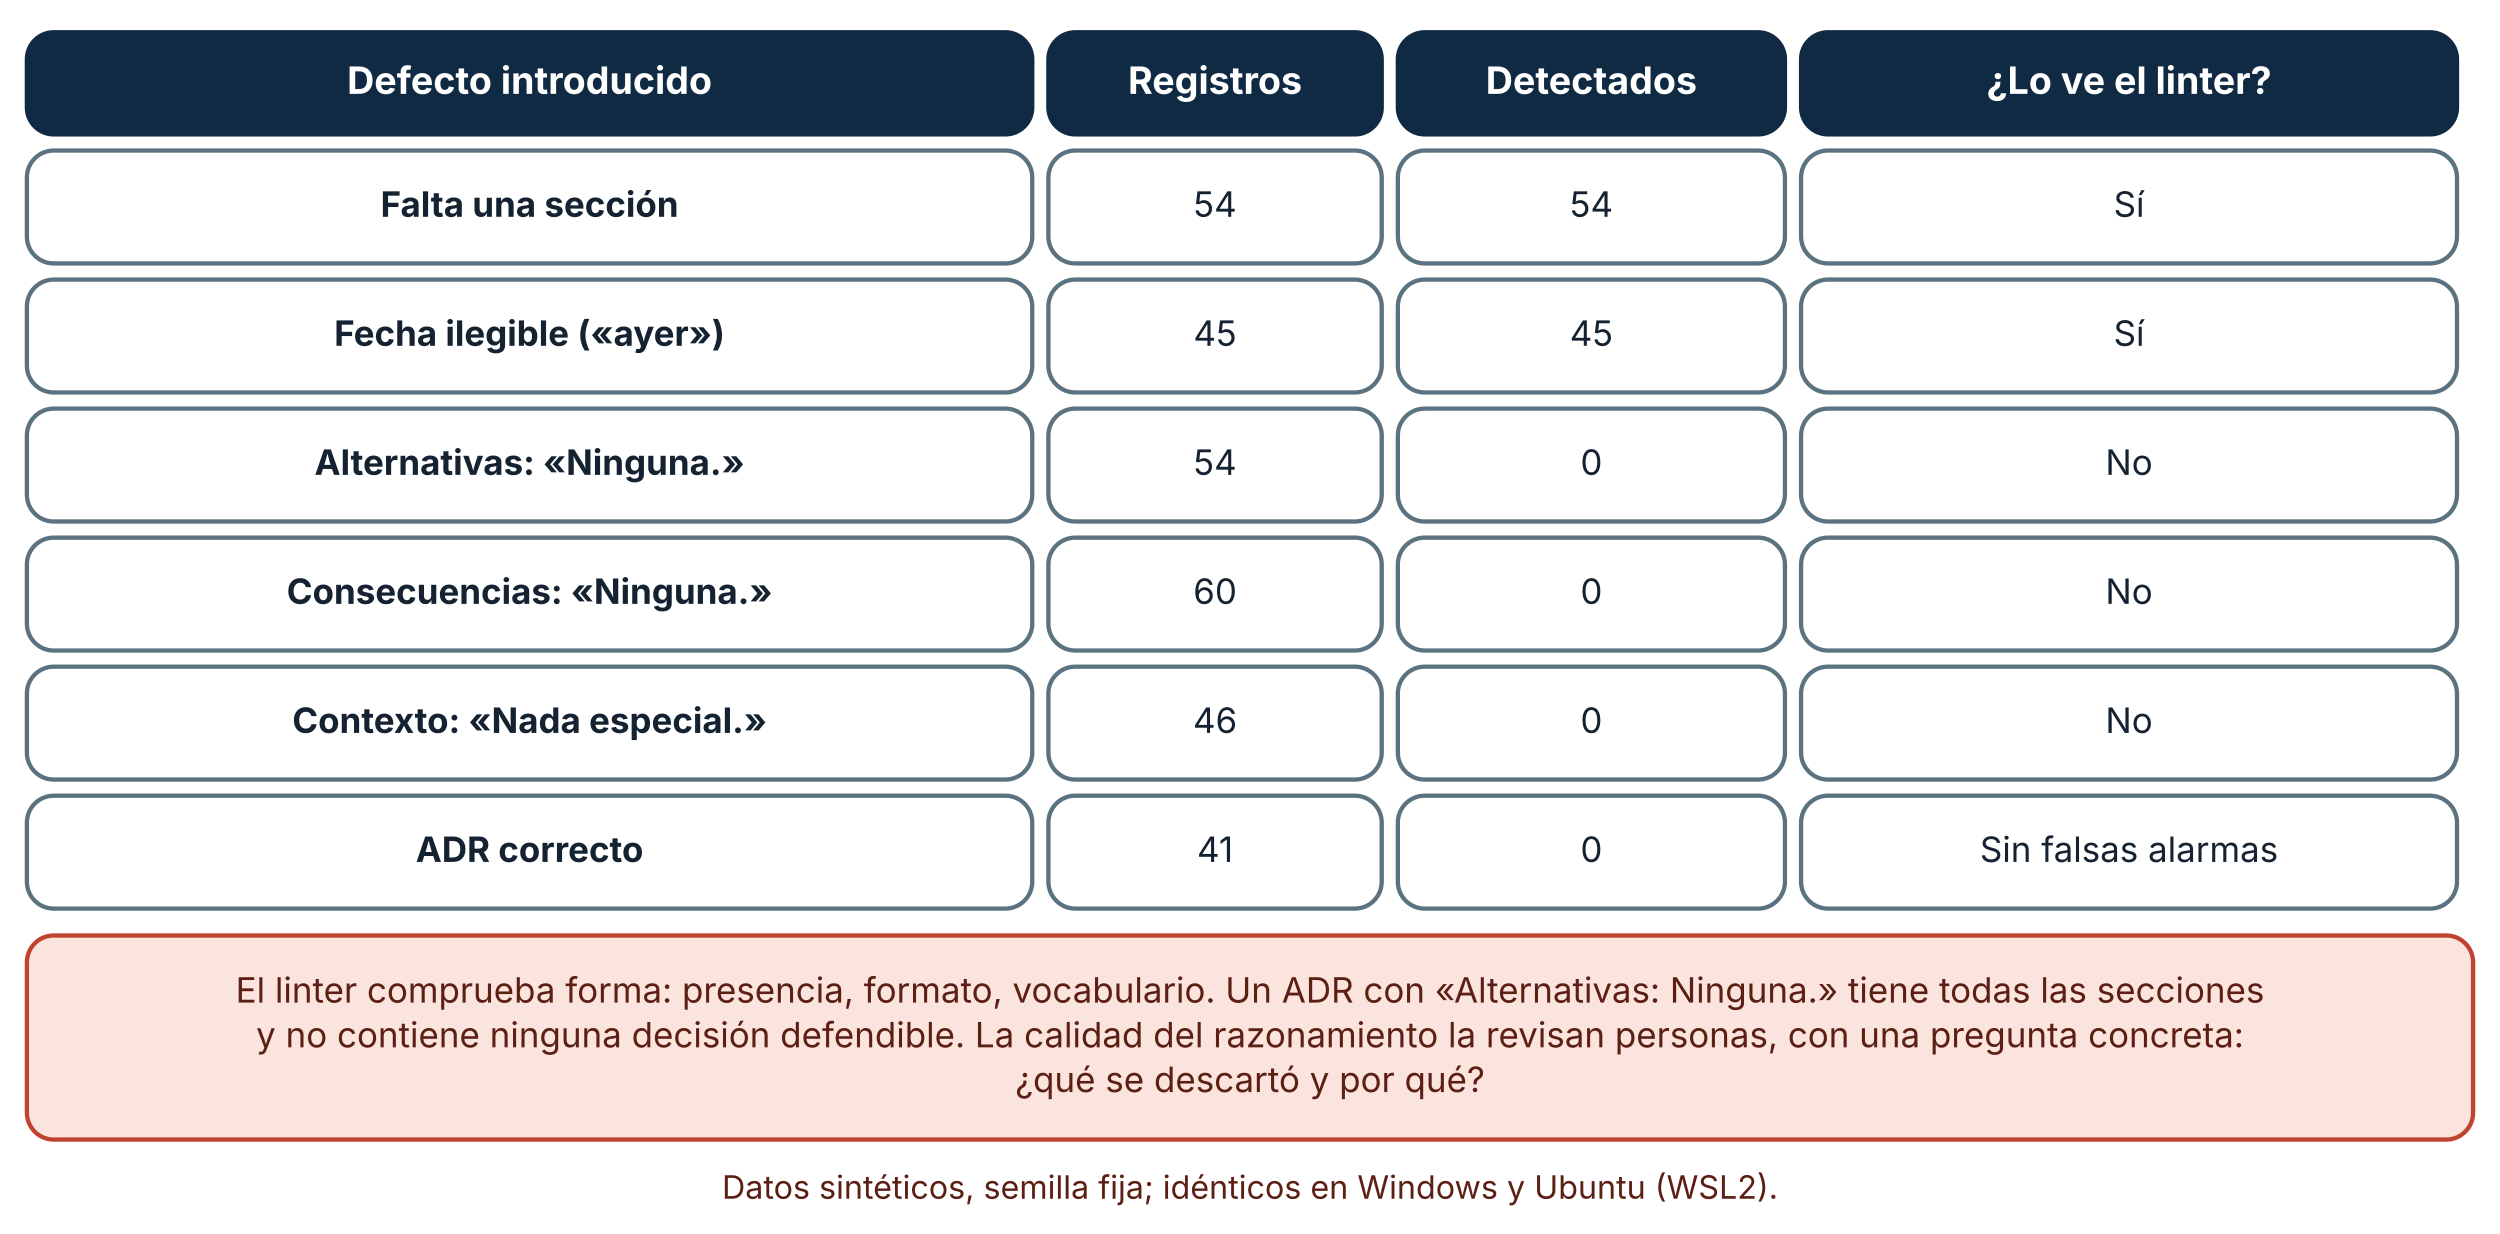
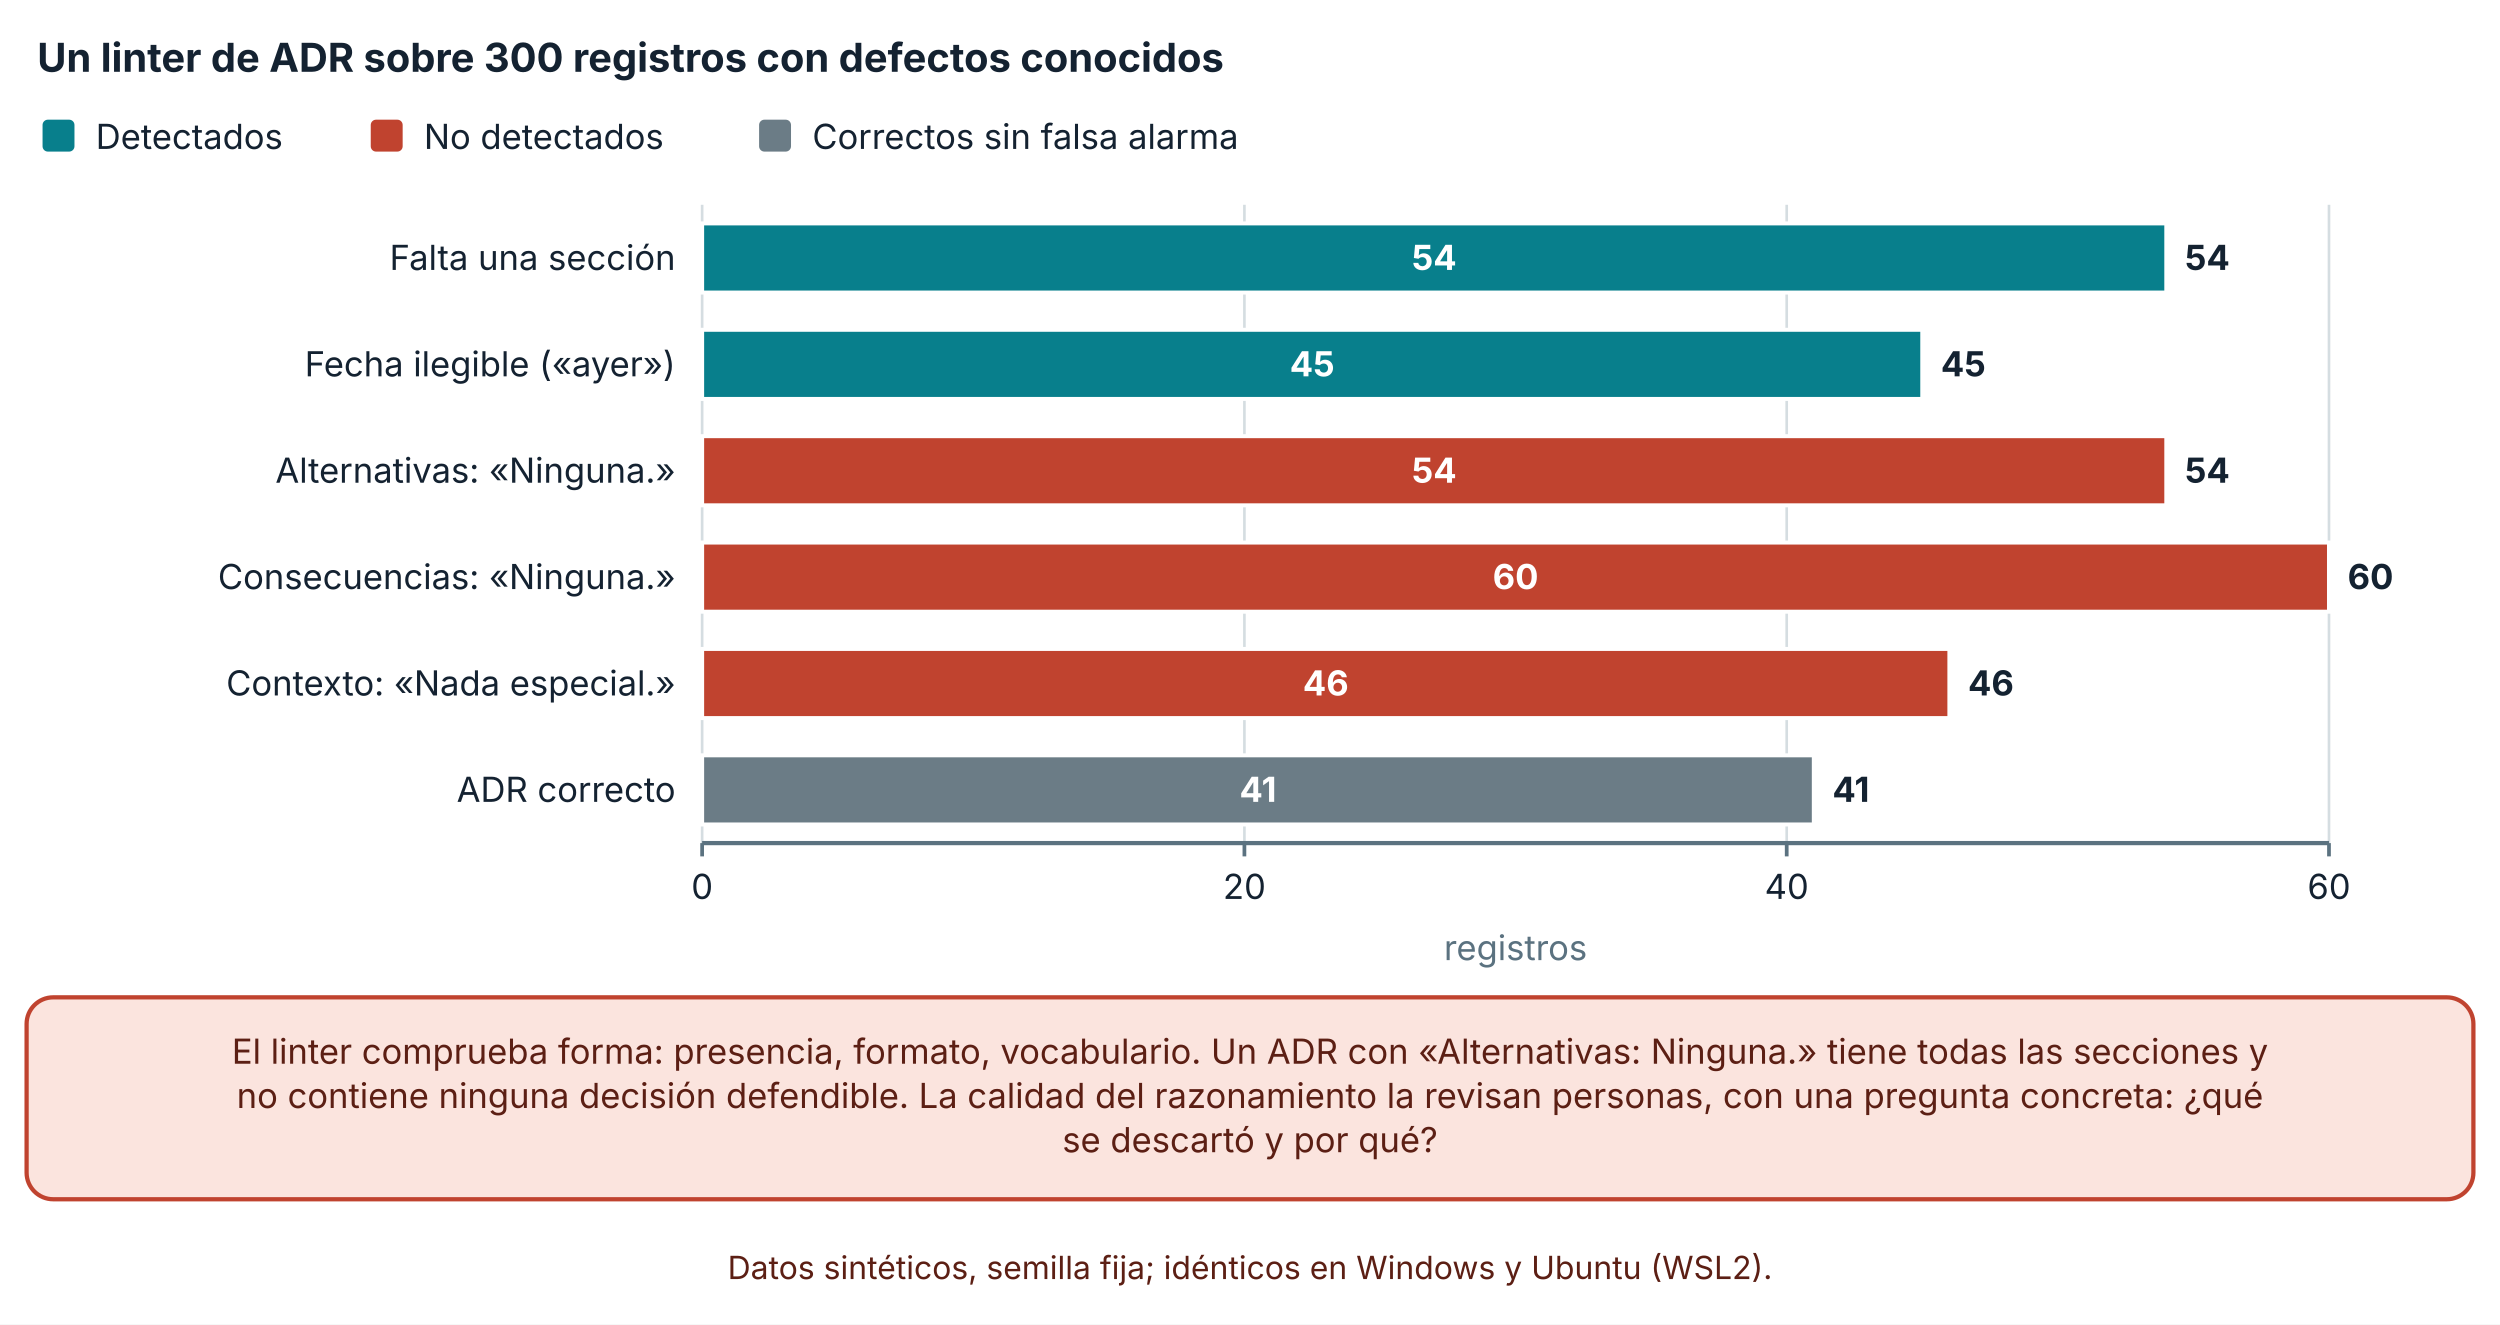
- <svg xmlns="http://www.w3.org/2000/svg" viewBox="0 0 930 459" width="930" height="459" role="img" aria-labelledby="t d" font-family="Inter, 'Segoe UI', system-ui, -apple-system, sans-serif">
+ <svg xmlns="http://www.w3.org/2000/svg" viewBox="0 0 940 498" width="940" height="498" role="img" aria-labelledby="t d" font-family="Inter, 'Segoe UI', system-ui, -apple-system, sans-serif">
  <defs>
    <marker id="arrow" viewBox="0 0 10 10" refX="9" refY="5" markerWidth="8" markerHeight="8" orient="auto-start-reverse">
      <path d="M0,0 L10,5 L0,10 z" fill="#32505f" />
    </marker>
    <marker id="arrow-coral" viewBox="0 0 10 10" refX="9" refY="5" markerWidth="8" markerHeight="8" orient="auto-start-reverse">
      <path d="M0,0 L10,5 L0,10 z" fill="#c0432f" />
    </marker>
  </defs>
-   <rect width="930" height="459" fill="#ffffff" />
-   <rect x="10" y="12" width="374" height="38" rx="10" fill="#102a43" stroke="#102a43" stroke-width="1.6" />
-   <text x="197" y="34.92" font-size="14" text-anchor="middle" font-weight="700" fill="#ffffff">
-     <tspan x="197" dy="0">Defecto introducido</tspan>
+   <rect width="940" height="498" fill="#ffffff" />
+   <text x="14" y="27" font-size="15" text-anchor="start" font-weight="700" fill="#142231">
+     <tspan x="14" dy="0">Un linter de ADR sobre 300 registros con defectos conocidos</tspan>
  </text>
-   <rect x="390" y="12" width="124" height="38" rx="10" fill="#102a43" stroke="#102a43" stroke-width="1.6" />
-   <text x="452" y="34.92" font-size="14" text-anchor="middle" font-weight="700" fill="#ffffff">
-     <tspan x="452" dy="0">Registros</tspan>
+   <rect x="16" y="45" width="12" height="12" rx="2" fill="#087f8c" />
+   <text x="36" y="56" font-size="13" text-anchor="start" font-weight="400" fill="#142231">
+     <tspan x="36" dy="0">Detectados</tspan>
  </text>
-   <rect x="520" y="12" width="144" height="38" rx="10" fill="#102a43" stroke="#102a43" stroke-width="1.6" />
-   <text x="592" y="34.92" font-size="14" text-anchor="middle" font-weight="700" fill="#ffffff">
-     <tspan x="592" dy="0">Detectados</tspan>
+   <rect x="139.4" y="45" width="12" height="12" rx="2" fill="#c0432f" />
+   <text x="159.4" y="56" font-size="13" text-anchor="start" font-weight="400" fill="#142231">
+     <tspan x="159.4" dy="0">No detectados</tspan>
  </text>
-   <rect x="670" y="12" width="244" height="38" rx="10" fill="#102a43" stroke="#102a43" stroke-width="1.6" />
-   <text x="792" y="34.92" font-size="14" text-anchor="middle" font-weight="700" fill="#ffffff">
-     <tspan x="792" dy="0">¿Lo ve el linter?</tspan>
+   <rect x="285.42" y="45" width="12" height="12" rx="2" fill="#6b7c86" />
+   <text x="305.42" y="56" font-size="13" text-anchor="start" font-weight="400" fill="#142231">
+     <tspan x="305.42" dy="0">Correctos sin falsa alarma</tspan>
  </text>
-   <rect x="10" y="56" width="374" height="42" rx="10" fill="#ffffff" stroke="#5b7280" stroke-width="1.6" />
-   <text x="197" y="80.64" font-size="13" text-anchor="middle" font-weight="700" fill="#142231">
-     <tspan x="197" dy="0">Falta una sección</tspan>
+   <line x1="264" y1="77" x2="264" y2="317" stroke="#d5dde1" stroke-width="1" />
+   <line x1="264" y1="317" x2="264" y2="322" stroke="#5b7280" stroke-width="1.4" />
+   <text x="264" y="338" font-size="13" text-anchor="middle" font-weight="400" fill="#142231">
+     <tspan x="264" dy="0">0</tspan>
  </text>
-   <rect x="390" y="56" width="124" height="42" rx="10" fill="#ffffff" stroke="#5b7280" stroke-width="1.6" />
-   <text x="452" y="80.64" font-size="13" text-anchor="middle" font-weight="400" fill="#142231">
-     <tspan x="452" dy="0">54</tspan>
+   <line x1="467.9" y1="77" x2="467.9" y2="317" stroke="#d5dde1" stroke-width="1" />
+   <line x1="467.9" y1="317" x2="467.9" y2="322" stroke="#5b7280" stroke-width="1.4" />
+   <text x="467.9" y="338" font-size="13" text-anchor="middle" font-weight="400" fill="#142231">
+     <tspan x="467.9" dy="0">20</tspan>
  </text>
-   <rect x="520" y="56" width="144" height="42" rx="10" fill="#ffffff" stroke="#5b7280" stroke-width="1.6" />
-   <text x="592" y="80.64" font-size="13" text-anchor="middle" font-weight="400" fill="#142231">
-     <tspan x="592" dy="0">54</tspan>
+   <line x1="671.8" y1="77" x2="671.8" y2="317" stroke="#d5dde1" stroke-width="1" />
+   <line x1="671.8" y1="317" x2="671.8" y2="322" stroke="#5b7280" stroke-width="1.4" />
+   <text x="671.8" y="338" font-size="13" text-anchor="middle" font-weight="400" fill="#142231">
+     <tspan x="671.8" dy="0">40</tspan>
  </text>
-   <rect x="670" y="56" width="244" height="42" rx="10" fill="#ffffff" stroke="#5b7280" stroke-width="1.6" />
-   <text x="792" y="80.64" font-size="13" text-anchor="middle" font-weight="400" fill="#142231">
-     <tspan x="792" dy="0">Sí</tspan>
+   <line x1="875.7" y1="77" x2="875.7" y2="317" stroke="#d5dde1" stroke-width="1" />
+   <line x1="875.7" y1="317" x2="875.7" y2="322" stroke="#5b7280" stroke-width="1.4" />
+   <text x="875.7" y="338" font-size="13" text-anchor="middle" font-weight="400" fill="#142231">
+     <tspan x="875.7" dy="0">60</tspan>
  </text>
-   <rect x="10" y="104" width="374" height="42" rx="10" fill="#ffffff" stroke="#5b7280" stroke-width="1.6" />
-   <text x="197" y="128.64" font-size="13" text-anchor="middle" font-weight="700" fill="#142231">
-     <tspan x="197" dy="0">Fecha ilegible («ayer»)</tspan>
+   <line x1="264" y1="317" x2="875.7" y2="317" stroke="#5b7280" stroke-width="1.6" />
+   <text x="254" y="101.5" font-size="13" text-anchor="end" font-weight="400" fill="#142231">
+     <tspan x="254" dy="0">Falta una sección</tspan>
  </text>
-   <rect x="390" y="104" width="124" height="42" rx="10" fill="#ffffff" stroke="#5b7280" stroke-width="1.6" />
-   <text x="452" y="128.64" font-size="13" text-anchor="middle" font-weight="400" fill="#142231">
-     <tspan x="452" dy="0">45</tspan>
+   <text x="254" y="141.5" font-size="13" text-anchor="end" font-weight="400" fill="#142231">
+     <tspan x="254" dy="0">Fecha ilegible («ayer»)</tspan>
  </text>
-   <rect x="520" y="104" width="144" height="42" rx="10" fill="#ffffff" stroke="#5b7280" stroke-width="1.6" />
-   <text x="592" y="128.64" font-size="13" text-anchor="middle" font-weight="400" fill="#142231">
-     <tspan x="592" dy="0">45</tspan>
+   <text x="254" y="181.5" font-size="13" text-anchor="end" font-weight="400" fill="#142231">
+     <tspan x="254" dy="0">Alternativas: «Ninguna.»</tspan>
  </text>
-   <rect x="670" y="104" width="244" height="42" rx="10" fill="#ffffff" stroke="#5b7280" stroke-width="1.6" />
-   <text x="792" y="128.64" font-size="13" text-anchor="middle" font-weight="400" fill="#142231">
-     <tspan x="792" dy="0">Sí</tspan>
+   <text x="254" y="221.5" font-size="13" text-anchor="end" font-weight="400" fill="#142231">
+     <tspan x="254" dy="0">Consecuencias: «Ninguna.»</tspan>
  </text>
-   <rect x="10" y="152" width="374" height="42" rx="10" fill="#ffffff" stroke="#5b7280" stroke-width="1.6" />
-   <text x="197" y="176.64" font-size="13" text-anchor="middle" font-weight="700" fill="#142231">
-     <tspan x="197" dy="0">Alternativas: «Ninguna.»</tspan>
+   <text x="254" y="261.5" font-size="13" text-anchor="end" font-weight="400" fill="#142231">
+     <tspan x="254" dy="0">Contexto: «Nada especial.»</tspan>
  </text>
-   <rect x="390" y="152" width="124" height="42" rx="10" fill="#ffffff" stroke="#5b7280" stroke-width="1.6" />
-   <text x="452" y="176.64" font-size="13" text-anchor="middle" font-weight="400" fill="#142231">
-     <tspan x="452" dy="0">54</tspan>
+   <text x="254" y="301.5" font-size="13" text-anchor="end" font-weight="400" fill="#142231">
+     <tspan x="254" dy="0">ADR correcto</tspan>
  </text>
-   <rect x="520" y="152" width="144" height="42" rx="10" fill="#ffffff" stroke="#5b7280" stroke-width="1.6" />
-   <text x="592" y="176.64" font-size="13" text-anchor="middle" font-weight="400" fill="#142231">
-     <tspan x="592" dy="0">0</tspan>
+   <rect x="264" y="84" width="550.53" height="26" fill="#087f8c" stroke="#ffffff" stroke-width="1.5" />
+   <text x="539.265" y="101.5" font-size="13" text-anchor="middle" font-weight="700" fill="#ffffff">
+     <tspan x="539.265" dy="0">54</tspan>
  </text>
-   <rect x="670" y="152" width="244" height="42" rx="10" fill="#ffffff" stroke="#5b7280" stroke-width="1.6" />
-   <text x="792" y="176.64" font-size="13" text-anchor="middle" font-weight="400" fill="#142231">
-     <tspan x="792" dy="0">No</tspan>
+   <rect x="814.53" y="84" width="0" height="26" fill="#c0432f" stroke="#ffffff" stroke-width="1.5" />
+   <rect x="814.53" y="84" width="0" height="26" fill="#6b7c86" stroke="#ffffff" stroke-width="1.5" />
+   <text x="821.53" y="101.5" font-size="13" text-anchor="start" font-weight="700" fill="#142231">
+     <tspan x="821.53" dy="0">54</tspan>
  </text>
-   <rect x="10" y="200" width="374" height="42" rx="10" fill="#ffffff" stroke="#5b7280" stroke-width="1.6" />
-   <text x="197" y="224.64" font-size="13" text-anchor="middle" font-weight="700" fill="#142231">
-     <tspan x="197" dy="0">Consecuencias: «Ninguna.»</tspan>
+   <rect x="264" y="124" width="458.775" height="26" fill="#087f8c" stroke="#ffffff" stroke-width="1.5" />
+   <text x="493.388" y="141.5" font-size="13" text-anchor="middle" font-weight="700" fill="#ffffff">
+     <tspan x="493.388" dy="0">45</tspan>
  </text>
-   <rect x="390" y="200" width="124" height="42" rx="10" fill="#ffffff" stroke="#5b7280" stroke-width="1.6" />
-   <text x="452" y="224.64" font-size="13" text-anchor="middle" font-weight="400" fill="#142231">
-     <tspan x="452" dy="0">60</tspan>
+   <rect x="722.775" y="124" width="0" height="26" fill="#c0432f" stroke="#ffffff" stroke-width="1.5" />
+   <rect x="722.775" y="124" width="0" height="26" fill="#6b7c86" stroke="#ffffff" stroke-width="1.5" />
+   <text x="729.775" y="141.5" font-size="13" text-anchor="start" font-weight="700" fill="#142231">
+     <tspan x="729.775" dy="0">45</tspan>
  </text>
-   <rect x="520" y="200" width="144" height="42" rx="10" fill="#ffffff" stroke="#5b7280" stroke-width="1.6" />
-   <text x="592" y="224.64" font-size="13" text-anchor="middle" font-weight="400" fill="#142231">
-     <tspan x="592" dy="0">0</tspan>
+   <rect x="264" y="164" width="0" height="26" fill="#087f8c" stroke="#ffffff" stroke-width="1.5" />
+   <rect x="264" y="164" width="550.53" height="26" fill="#c0432f" stroke="#ffffff" stroke-width="1.5" />
+   <text x="539.265" y="181.5" font-size="13" text-anchor="middle" font-weight="700" fill="#ffffff">
+     <tspan x="539.265" dy="0">54</tspan>
  </text>
-   <rect x="670" y="200" width="244" height="42" rx="10" fill="#ffffff" stroke="#5b7280" stroke-width="1.6" />
-   <text x="792" y="224.64" font-size="13" text-anchor="middle" font-weight="400" fill="#142231">
-     <tspan x="792" dy="0">No</tspan>
+   <rect x="814.53" y="164" width="0" height="26" fill="#6b7c86" stroke="#ffffff" stroke-width="1.5" />
+   <text x="821.53" y="181.5" font-size="13" text-anchor="start" font-weight="700" fill="#142231">
+     <tspan x="821.53" dy="0">54</tspan>
  </text>
-   <rect x="10" y="248" width="374" height="42" rx="10" fill="#ffffff" stroke="#5b7280" stroke-width="1.6" />
-   <text x="197" y="272.64" font-size="13" text-anchor="middle" font-weight="700" fill="#142231">
-     <tspan x="197" dy="0">Contexto: «Nada especial.»</tspan>
+   <rect x="264" y="204" width="0" height="26" fill="#087f8c" stroke="#ffffff" stroke-width="1.5" />
+   <rect x="264" y="204" width="611.7" height="26" fill="#c0432f" stroke="#ffffff" stroke-width="1.5" />
+   <text x="569.85" y="221.5" font-size="13" text-anchor="middle" font-weight="700" fill="#ffffff">
+     <tspan x="569.85" dy="0">60</tspan>
  </text>
-   <rect x="390" y="248" width="124" height="42" rx="10" fill="#ffffff" stroke="#5b7280" stroke-width="1.6" />
-   <text x="452" y="272.64" font-size="13" text-anchor="middle" font-weight="400" fill="#142231">
-     <tspan x="452" dy="0">46</tspan>
+   <rect x="875.7" y="204" width="0" height="26" fill="#6b7c86" stroke="#ffffff" stroke-width="1.5" />
+   <text x="882.7" y="221.5" font-size="13" text-anchor="start" font-weight="700" fill="#142231">
+     <tspan x="882.7" dy="0">60</tspan>
  </text>
-   <rect x="520" y="248" width="144" height="42" rx="10" fill="#ffffff" stroke="#5b7280" stroke-width="1.6" />
-   <text x="592" y="272.64" font-size="13" text-anchor="middle" font-weight="400" fill="#142231">
-     <tspan x="592" dy="0">0</tspan>
+   <rect x="264" y="244" width="0" height="26" fill="#087f8c" stroke="#ffffff" stroke-width="1.5" />
+   <rect x="264" y="244" width="468.97" height="26" fill="#c0432f" stroke="#ffffff" stroke-width="1.5" />
+   <text x="498.485" y="261.5" font-size="13" text-anchor="middle" font-weight="700" fill="#ffffff">
+     <tspan x="498.485" dy="0">46</tspan>
  </text>
-   <rect x="670" y="248" width="244" height="42" rx="10" fill="#ffffff" stroke="#5b7280" stroke-width="1.6" />
-   <text x="792" y="272.64" font-size="13" text-anchor="middle" font-weight="400" fill="#142231">
-     <tspan x="792" dy="0">No</tspan>
+   <rect x="732.97" y="244" width="0" height="26" fill="#6b7c86" stroke="#ffffff" stroke-width="1.5" />
+   <text x="739.97" y="261.5" font-size="13" text-anchor="start" font-weight="700" fill="#142231">
+     <tspan x="739.97" dy="0">46</tspan>
  </text>
-   <rect x="10" y="296" width="374" height="42" rx="10" fill="#ffffff" stroke="#5b7280" stroke-width="1.6" />
-   <text x="197" y="320.64" font-size="13" text-anchor="middle" font-weight="700" fill="#142231">
-     <tspan x="197" dy="0">ADR correcto</tspan>
+   <rect x="264" y="284" width="0" height="26" fill="#087f8c" stroke="#ffffff" stroke-width="1.5" />
+   <rect x="264" y="284" width="0" height="26" fill="#c0432f" stroke="#ffffff" stroke-width="1.5" />
+   <rect x="264" y="284" width="417.995" height="26" fill="#6b7c86" stroke="#ffffff" stroke-width="1.5" />
+   <text x="472.998" y="301.5" font-size="13" text-anchor="middle" font-weight="700" fill="#ffffff">
+     <tspan x="472.998" dy="0">41</tspan>
  </text>
-   <rect x="390" y="296" width="124" height="42" rx="10" fill="#ffffff" stroke="#5b7280" stroke-width="1.6" />
-   <text x="452" y="320.64" font-size="13" text-anchor="middle" font-weight="400" fill="#142231">
-     <tspan x="452" dy="0">41</tspan>
+   <text x="688.995" y="301.5" font-size="13" text-anchor="start" font-weight="700" fill="#142231">
+     <tspan x="688.995" dy="0">41</tspan>
  </text>
-   <rect x="520" y="296" width="144" height="42" rx="10" fill="#ffffff" stroke="#5b7280" stroke-width="1.6" />
-   <text x="592" y="320.64" font-size="13" text-anchor="middle" font-weight="400" fill="#142231">
-     <tspan x="592" dy="0">0</tspan>
+   <text x="569.85" y="361" font-size="13" text-anchor="middle" font-weight="400" fill="#5b7280">
+     <tspan x="569.85" dy="0">registros</tspan>
  </text>
-   <rect x="670" y="296" width="244" height="42" rx="10" fill="#ffffff" stroke="#5b7280" stroke-width="1.6" />
-   <text x="792" y="320.64" font-size="13" text-anchor="middle" font-weight="400" fill="#142231">
-     <tspan x="792" dy="0">Sin falsas alarmas</tspan>
+   <rect x="10" y="375" width="920" height="75.92" rx="10" fill="#fbe4de" stroke="#c0432f" stroke-width="1.6" />
+   <text x="470" y="399.96" font-size="13" text-anchor="middle" font-weight="400" fill="#5c1f14">
+     <tspan x="470" dy="0">El linter comprueba forma: presencia, formato, vocabulario. Un ADR con «Alternativas: Ninguna.» tiene todas las secciones y</tspan>
  </text>
-   <rect x="10" y="348" width="910" height="75.92" rx="10" fill="#fbe4de" stroke="#c0432f" stroke-width="1.6" />
-   <text x="465" y="372.96" font-size="13" text-anchor="middle" font-weight="400" fill="#5c1f14">
-     <tspan x="465" dy="0">El linter comprueba forma: presencia, formato, vocabulario. Un ADR con «Alternativas: Ninguna.» tiene todas las secciones</tspan>
+   <text x="470" y="416.6" font-size="13" text-anchor="middle" font-weight="400" fill="#5c1f14">
+     <tspan x="470" dy="0">no contiene ninguna decisión defendible. La calidad del razonamiento la revisan personas, con una pregunta concreta: ¿qué</tspan>
  </text>
-   <text x="465" y="389.6" font-size="13" text-anchor="middle" font-weight="400" fill="#5c1f14">
-     <tspan x="465" dy="0">y no contiene ninguna decisión defendible. La calidad del razonamiento la revisan personas, con una pregunta concreta:</tspan>
+   <text x="470" y="433.24" font-size="13" text-anchor="middle" font-weight="400" fill="#5c1f14">
+     <tspan x="470" dy="0">se descartó y por qué?</tspan>
  </text>
-   <text x="465" y="406.24" font-size="13" text-anchor="middle" font-weight="400" fill="#5c1f14">
-     <tspan x="465" dy="0">¿qué se descartó y por qué?</tspan>
-   </text>
-   <text x="465" y="445.92" font-size="12" text-anchor="middle" font-weight="400" fill="#5c1f14">
-     <tspan x="465" dy="0">Datos sintéticos, semilla fija; idénticos en Windows y Ubuntu (WSL2).</tspan>
+   <text x="470" y="480.92" font-size="12" text-anchor="middle" font-weight="400" fill="#5c1f14">
+     <tspan x="470" dy="0">Datos sintéticos, semilla fija; idénticos en Windows y Ubuntu (WSL2).</tspan>
  </text>
</svg>
